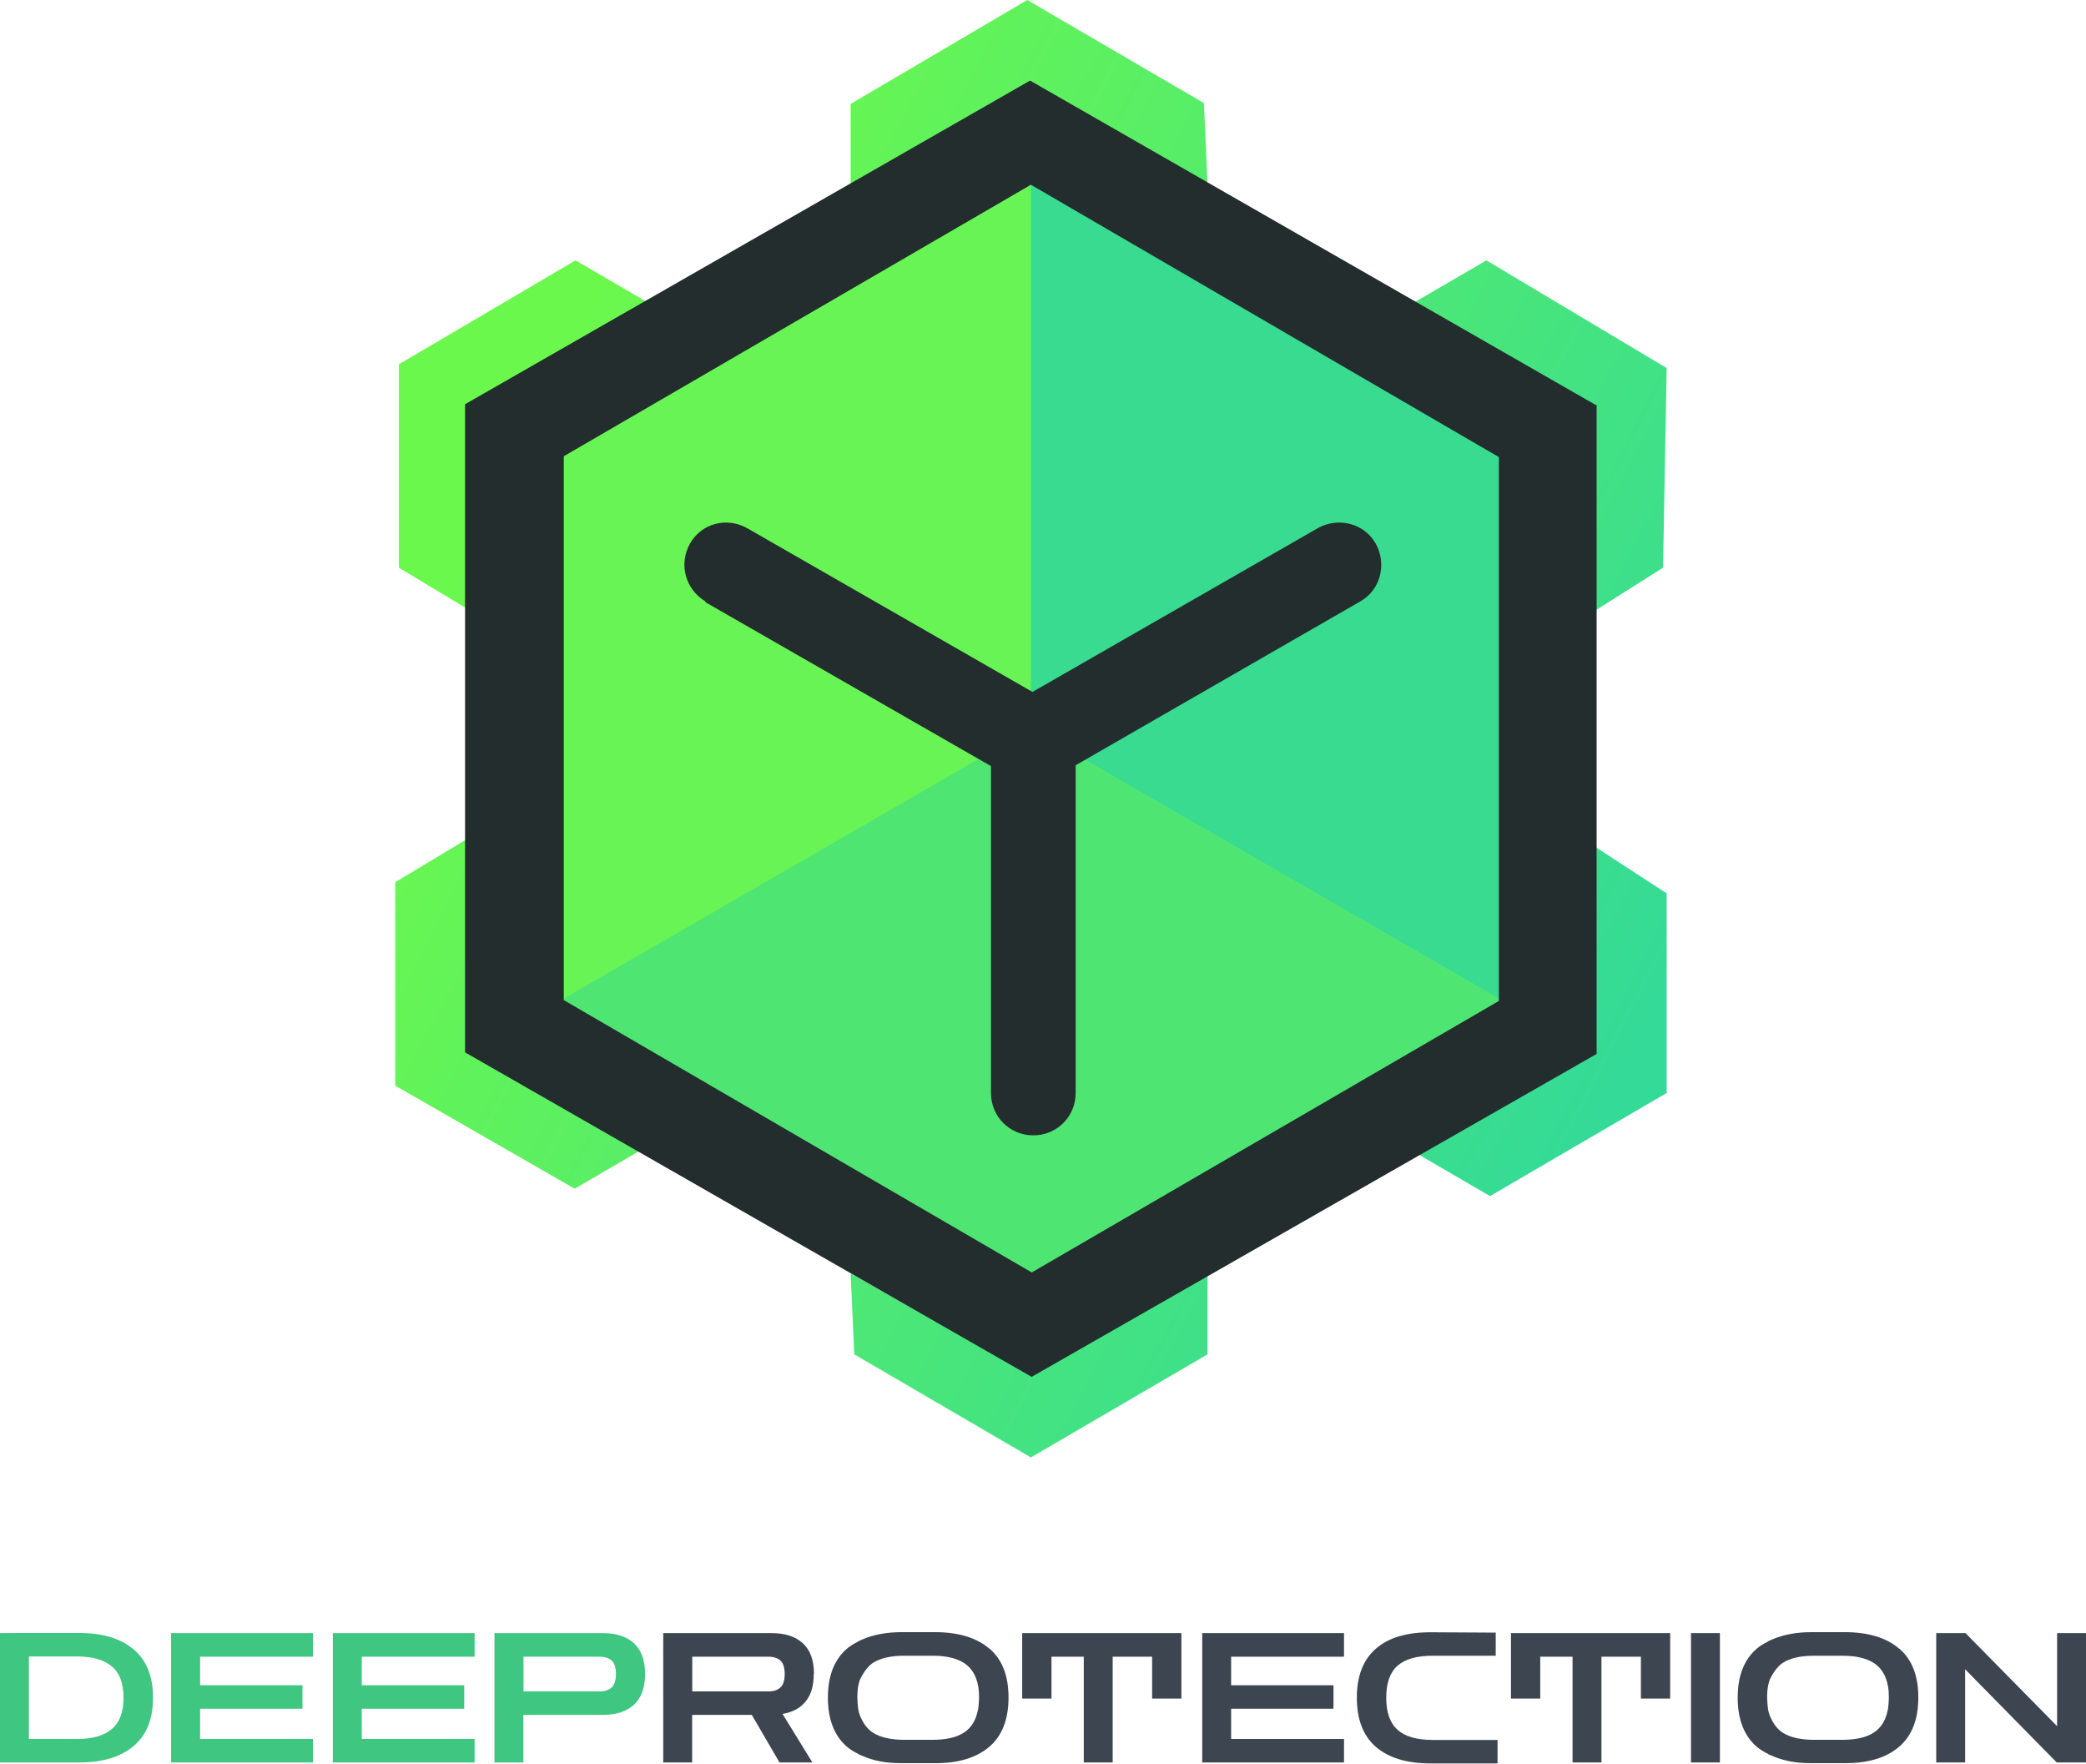
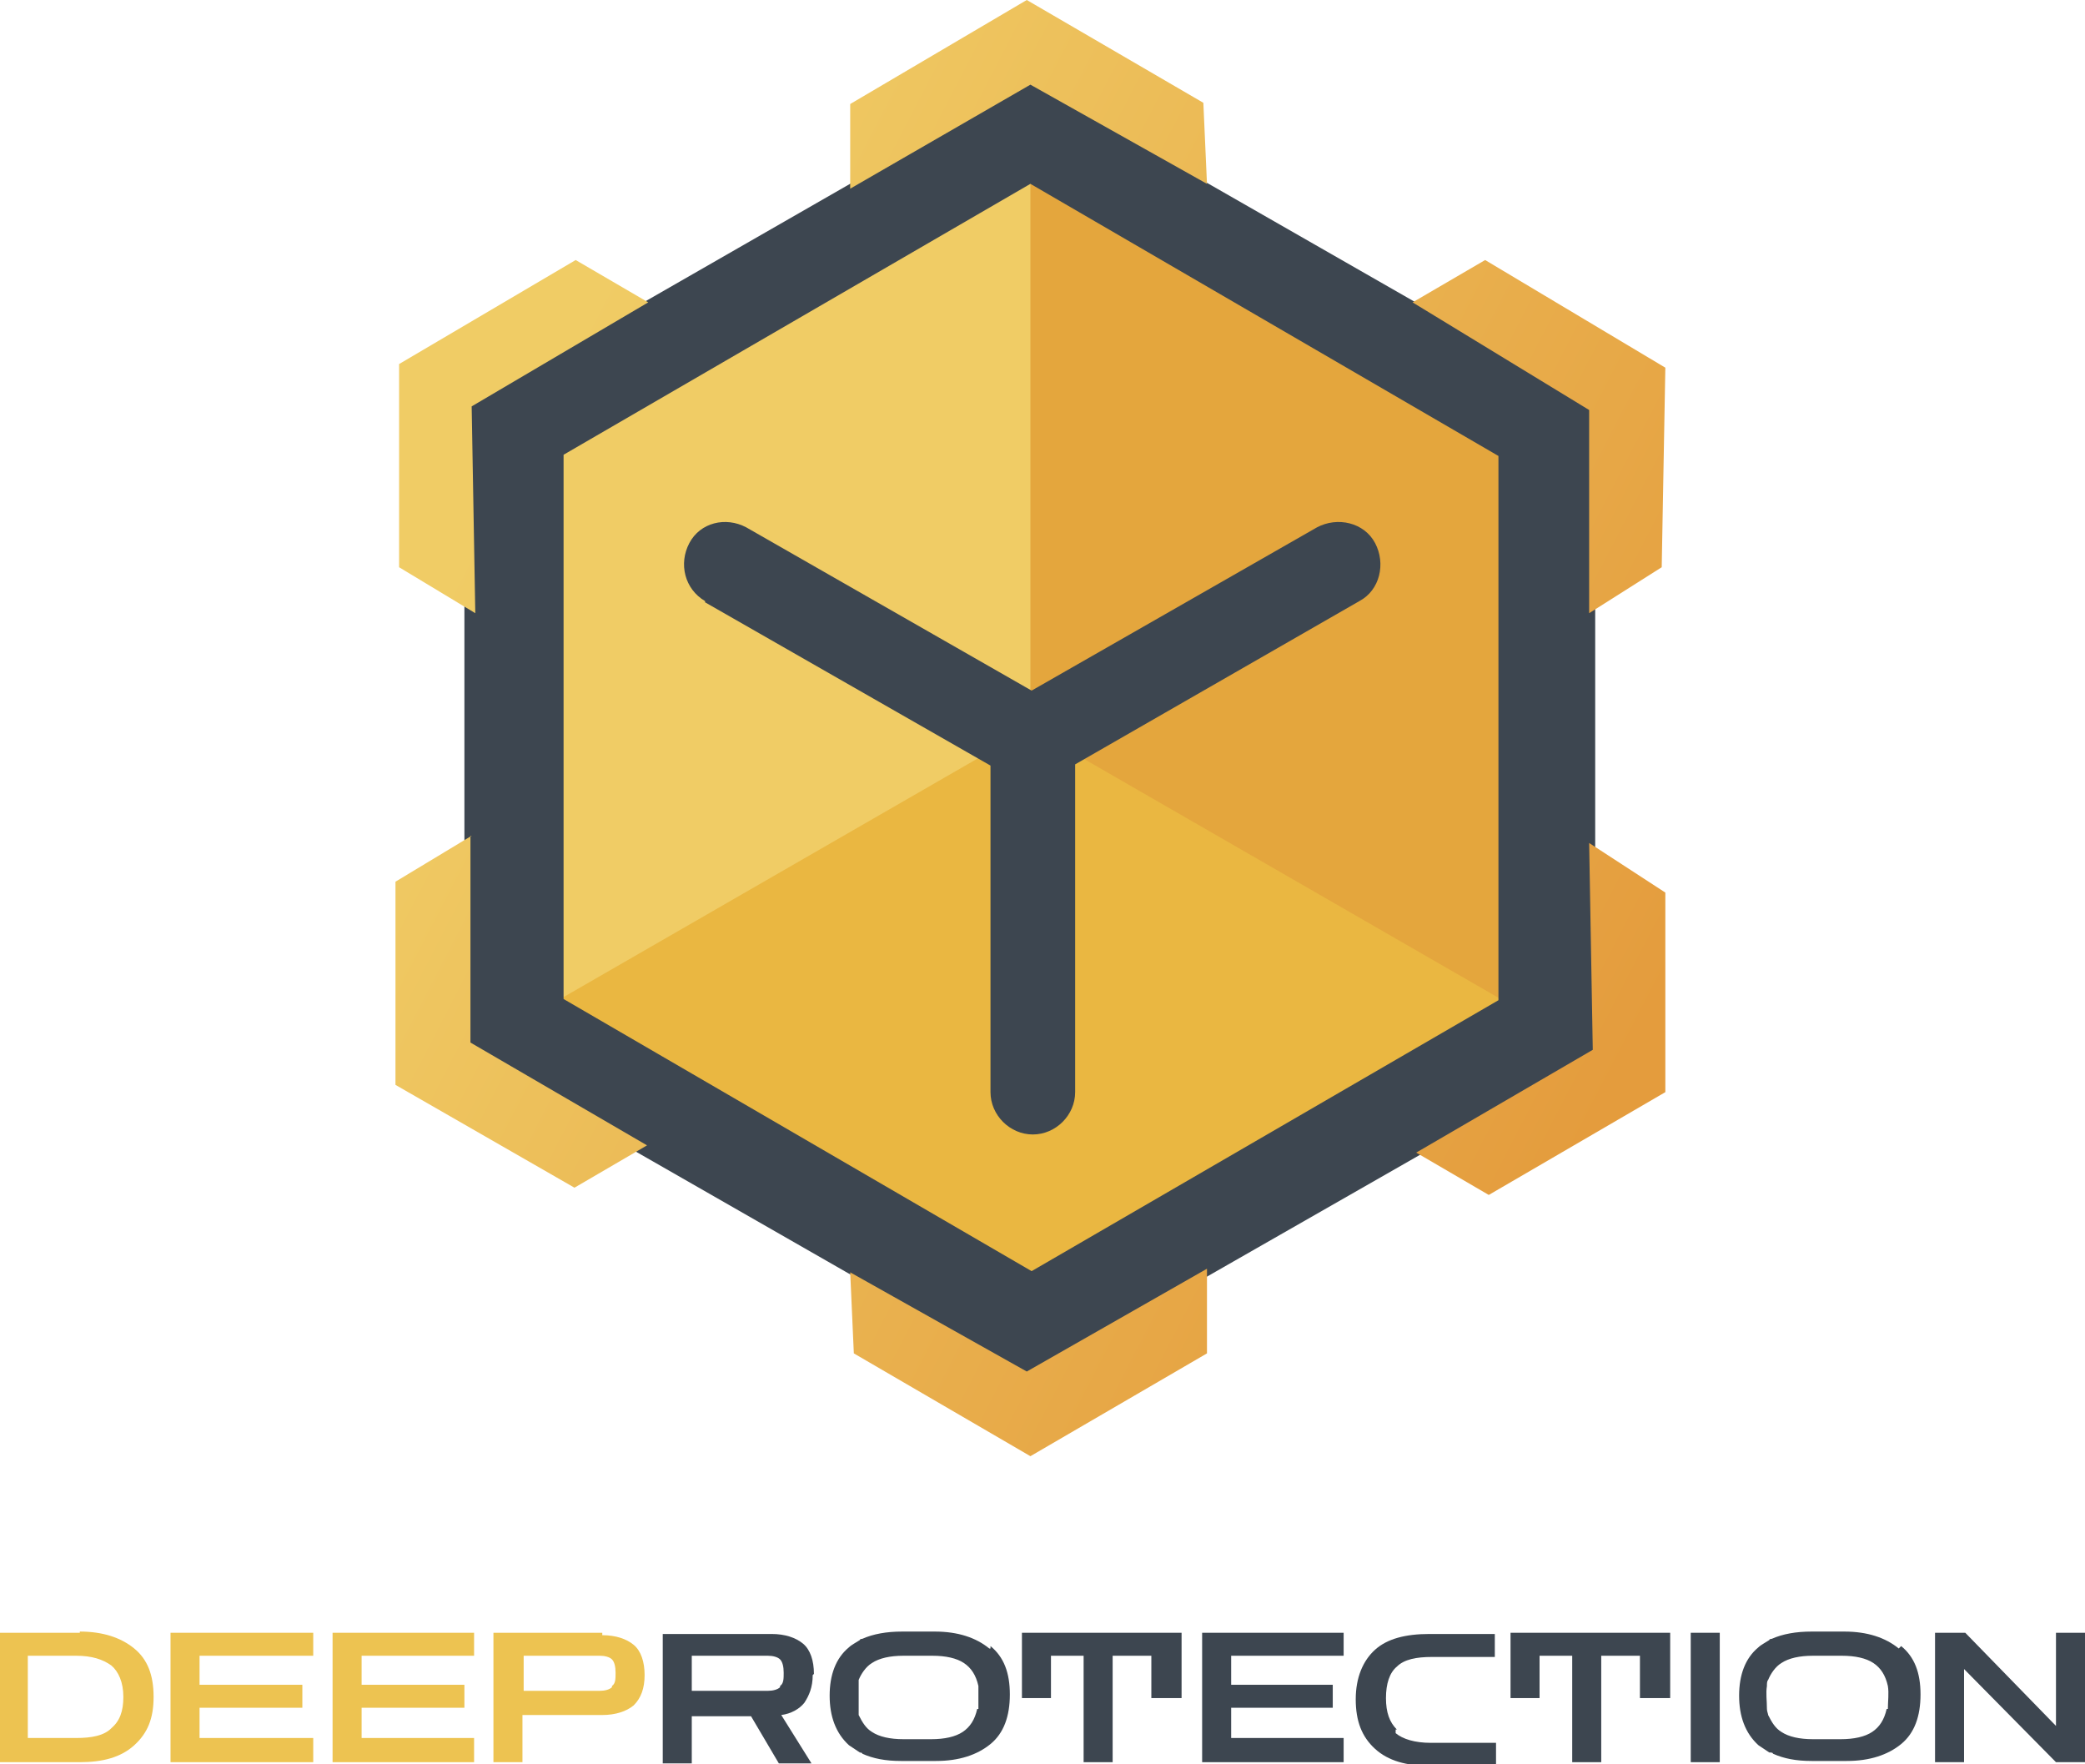
- <svg xmlns="http://www.w3.org/2000/svg" id="main" viewBox="0 0 172.42 145.75">
+ <svg xmlns="http://www.w3.org/2000/svg" version="1.1" viewBox="0 0 172.4 145.8">
  <defs>
    <style>
      .cls-1 {
-         fill: #68f455;
+         fill: #eab741;
      }

      .cls-2 {
-         fill: #4fe573;
+         fill: #edc351;
      }

      .cls-3 {
-         fill: url(#_未命名的渐变_3);
+         fill: #e4a63d;
      }

      .cls-4 {
-         fill: #3fc680;
+         fill: url(#_未命名的渐变);
      }

      .cls-5 {
        fill: #3d4650;
      }

      .cls-6 {
-         fill: #39db90;
-       }
- 
-       .cls-7 {
-         fill: #232d2d;
+         fill: #f0cc65;
      }
    </style>
-     <linearGradient id="_未命名的渐变_3" data-name="未命名的渐变 3" x1="42.11" y1="37.97" x2="135.42" y2="86.33" gradientUnits="userSpaceOnUse">
-       <stop offset="0" stop-color="#6bf84d" />
-       <stop offset="1" stop-color="#34da97" />
+     <linearGradient id="_未命名的渐变" data-name="未命名的渐变" x1="42.1" y1="402" x2="135.4" y2="450.3" gradientTransform="translate(0 -364)" gradientUnits="userSpaceOnUse">
+       <stop offset="0" stop-color="#f0cc65" />
+       <stop offset="1" stop-color="#e49c3d" />
    </linearGradient>
  </defs>
-   <g id="logo">
-     <g id="wordmark">
-       <g id="ROTECTION">
-         <polygon id="N" class="cls-5" points="170.03 134.98 170.03 142.67 162.46 134.98 160.04 134.98 160.04 145.67 162.43 145.67 162.43 137.97 170 145.67 172.42 145.67 172.42 134.98 170.03 134.98" />
-         <path id="O" class="cls-5" d="M156.98,136.27c-1.05-.91-2.56-1.37-4.53-1.37h-2.69c-1.29,0-2.37.21-3.27.6-.08.03-.17.07-.25.11-.03.02-.07.03-.09.04v.02c-.34.17-.68.36-.95.6-1.05.91-1.57,2.26-1.57,4.04s.52,3.15,1.57,4.06c.28.24.61.43.95.6v.02s.07.03.1.04c.08.04.16.07.24.1.88.39,1.92.6,3.17.6h2.87c1.92,0,3.41-.46,4.46-1.37s1.57-2.26,1.57-4.06-.52-3.13-1.57-4.04ZM156.04,141.29c-.16.88-.55,1.51-1.16,1.91-.61.4-1.48.6-2.59.6h-2.32c-1.14,0-2.01-.2-2.63-.6-.49-.32-.82-.82-1.07-1.43-.05-.15-.1-.31-.13-.48-.09-.68-.11-1.33,0-1.94.03-.19.09-.36.14-.53.23-.48.63-1.09,1.06-1.37.62-.4,1.48-.6,2.59-.6h2.36c1.11,0,1.97.2,2.59.6.62.4,1.01,1.03,1.17,1.9.11.61.09,1.26,0,1.94Z" />
-         <rect id="I" class="cls-5" x="139.77" y="134.98" width="2.39" height="10.69" />
-         <polygon id="T" class="cls-5" points="124.89 140.39 127.31 140.39 127.31 136.93 129.98 136.93 129.98 145.67 132.37 145.67 132.37 136.93 135.63 136.93 135.63 140.39 138.05 140.39 138.05 134.98 124.89 134.98 124.89 140.39" />
-         <path id="C" class="cls-5" d="M115.52,142.97c-.63-.55-.94-1.44-.94-2.65s.31-2.1.94-2.65c.63-.55,1.59-.82,2.89-.82h5.22v-1.91l-5.38-.03c-1.97,0-3.48.44-4.53,1.36s-1.57,2.27-1.57,4.05.52,3.15,1.57,4.06,2.56,1.37,4.53,1.37h5.53v-1.94h-5.37c-1.3,0-2.26-.28-2.89-.83Z" />
-         <polygon id="E" class="cls-5" points="99.37 145.67 111.09 145.67 111.09 143.73 101.76 143.73 101.76 141.23 110.22 141.23 110.22 139.29 101.76 139.29 101.76 136.93 111.09 136.93 111.09 134.98 99.37 134.98 99.37 145.67" />
-         <polygon id="T-2" data-name="T" class="cls-5" points="84.49 140.39 86.91 140.39 86.91 136.93 89.58 136.93 89.58 145.67 91.97 145.67 91.97 136.93 95.23 136.93 95.23 140.39 97.65 140.39 97.65 134.98 84.49 134.98 84.49 140.39" />
-         <path id="O-2" data-name="O" class="cls-5" d="M81.78,136.27c-1.05-.91-2.56-1.37-4.53-1.37h-2.69c-1.29,0-2.37.21-3.27.6-.08.03-.17.07-.25.11-.03.02-.07.03-.09.04v.02c-.34.17-.68.36-.95.6-1.05.91-1.57,2.26-1.57,4.04s.52,3.15,1.57,4.06c.28.24.61.43.95.6v.02s.07.03.1.04c.08.04.16.07.24.1.88.39,1.92.6,3.17.6h2.87c1.92,0,3.41-.46,4.46-1.37s1.57-2.26,1.57-4.06-.52-3.13-1.57-4.04ZM80.84,141.29c-.16.88-.55,1.51-1.16,1.91-.61.4-1.48.6-2.59.6h-2.32c-1.14,0-2.01-.2-2.63-.6-.49-.32-.82-.82-1.07-1.43-.05-.15-.1-.31-.13-.48-.09-.68-.11-1.33,0-1.94.03-.19.09-.36.14-.53.23-.48.63-1.09,1.06-1.37.62-.4,1.48-.6,2.59-.6h2.36c1.11,0,1.97.2,2.59.6.62.4,1.01,1.03,1.17,1.9.11.61.09,1.26,0,1.94Z" />
-         <path id="R" class="cls-5" d="M67.28,138.36c0-1.14-.31-1.98-.92-2.54s-1.47-.84-2.58-.84h-8.96v10.69h2.39v-3.93h4.93l2.29,3.93h2.72l-2.47-4.01c.83-.14,1.47-.48,1.91-1.03.45-.55.67-1.3.67-2.27ZM64.51,139.47c-.23.22-.57.33-1.01.33h-6.28v-2.87h6.28c.44,0,.78.11,1.01.32.23.21.35.59.35,1.11s-.12.89-.35,1.11Z" />
-       </g>
-       <g id="DEEP">
-         <path id="P" class="cls-4" d="M49.83,134.98h-8.96v10.69h2.39v-3.93h6.56c1.11,0,1.97-.28,2.58-.84.61-.56.92-1.41.92-2.54s-.31-1.98-.92-2.54-1.47-.84-2.58-.84ZM50.56,139.47c-.23.22-.57.33-1.01.33h-6.28v-2.87h6.28c.44,0,.78.11,1.01.32.23.21.35.59.35,1.11s-.12.89-.35,1.11Z" />
-         <polygon id="E-2" data-name="E" class="cls-4" points="27.51 145.67 39.23 145.67 39.23 143.73 29.9 143.73 29.9 141.23 38.37 141.23 38.37 139.29 29.9 139.29 29.9 136.93 39.23 136.93 39.23 134.98 27.51 134.98 27.51 145.67" />
-         <polygon id="E-3" data-name="E" class="cls-4" points="14.14 145.67 25.87 145.67 25.87 143.73 16.54 143.73 16.54 141.23 25 141.23 25 139.29 16.54 139.29 16.54 136.93 25.87 136.93 25.87 134.98 14.14 134.98 14.14 145.67" />
-         <path id="D" class="cls-4" d="M6.55,134.97H1.76s-1.76.01-1.76.01v10.69h6.55c1.93,0,3.43-.45,4.5-1.36,1.07-.91,1.6-2.24,1.6-3.99s-.53-3.09-1.6-3.99c-1.07-.91-2.57-1.36-4.5-1.36ZM9.24,142.91c-.65.55-1.6.82-2.86.82h-3.99v-6.82h3.99c1.26,0,2.21.27,2.86.82.65.54.97,1.41.97,2.59s-.32,2.04-.97,2.59Z" />
-       </g>
-     </g>
-     <g id="symbol">
-       <g id="fg">
-         <path class="cls-3" d="M99.81,15.21l-.3-6.69L84.91,0l-14.6,8.59v7l14.9-8.59,14.6,8.21ZM70.31,105.25l.3,6.69,14.6,8.52,14.6-8.52v-7l-14.9,8.52-14.6-8.21ZM38.98,69.12l-6.31,3.8v16.81l14.83,8.52,6.01-3.5-14.6-8.52.08-17.11ZM38.98,33.61l14.6-8.59-6.01-3.5-14.6,8.59v16.81l6.31,3.8-.3-17.11ZM131.45,69.73l.3,17.11-14.6,8.52,6.01,3.5,14.6-8.52v-16.5l-6.31-4.11ZM131.45,50.72l6.01-3.8.3-16.5-14.9-8.9-6.01,3.5,14.6,8.9v16.81Z" />
-       </g>
-       <g id="bg">
-         <path class="cls-1" d="M85.21,14.76l39.41,22.74v45.47l-39.41,22.74-39.41-22.74v-45.47l39.41-22.74Z" />
-         <path class="cls-6" d="M85.21,14.76l39.41,22.74v45.47l-39.41-22.74V14.76Z" />
-         <path class="cls-2" d="M85.21,60.23l39.41,22.74-39.5,22.74-39.28-22.74s39.37-22.74,39.37-22.74h0Z" />
-       </g>
-       <g id="core">
-         <path class="cls-7" d="M131.91,33.48L85.14,6.66l-46.7,26.75v53.57l46.83,26.82,46.7-26.69v-53.64h-.07ZM123.89,82.73l-38.61,22.44-38.68-22.51v-44.95l38.61-22.44,38.68,22.51v44.95Z" />
-         <path class="cls-7" d="M58.32,49.78l23.59,13.54v27.02c0,1.95,1.55,3.5,3.5,3.5s3.5-1.55,3.5-3.5v-27.09l23.52-13.54c1.68-.94,2.22-3.1,1.28-4.78h0c-.94-1.68-3.1-2.22-4.78-1.28l-23.59,13.54-23.59-13.54c-1.68-.94-3.77-.4-4.72,1.28-.94,1.68-.4,3.77,1.28,4.78h0v.07Z" />
+   <g>
+     <g id="_图层_1" data-name="图层_1">
+       <g id="main">
+         <g id="wordmark">
+           <g id="ROTECTION">
+             <polygon id="N" class="cls-5" points="170 135 170 142.7 162.5 135 160 135 160 145.7 162.4 145.7 162.4 138 170 145.7 172.4 145.7 172.4 135 170 135" />
+             <path id="O" class="cls-5" d="M157,136.3c-1.1-.9-2.6-1.4-4.5-1.4h-2.7c-1.3,0-2.4.2-3.3.6,0,0-.2,0-.2.1h0c-.3.2-.7.4-.9.6-1.1.9-1.6,2.3-1.6,4s.5,3.1,1.6,4.1c.3.2.6.4.9.6h.1s.2,0,.2.1c.9.4,1.9.6,3.2.6h2.9c1.9,0,3.4-.5,4.5-1.4s1.6-2.3,1.6-4.1-.5-3.1-1.6-4h0l-.2.2ZM156,141.3c-.2.9-.6,1.5-1.2,1.9-.6.4-1.5.6-2.6.6h-2.3c-1.1,0-2-.2-2.6-.6-.5-.3-.8-.8-1.1-1.4,0-.1-.1-.3-.1-.5,0-.7-.1-1.3,0-1.9,0-.2,0-.4.1-.5.2-.5.6-1.1,1.1-1.4.6-.4,1.5-.6,2.6-.6h2.4c1.1,0,2,.2,2.6.6.6.4,1,1,1.2,1.9.1.6,0,1.3,0,1.9h0Z" />
+             <rect id="I" class="cls-5" x="139.8" y="135" width="2.4" height="10.7" />
+             <polygon id="T" class="cls-5" points="124.9 140.4 127.3 140.4 127.3 136.9 130 136.9 130 145.7 132.4 145.7 132.4 136.9 135.6 136.9 135.6 140.4 138.1 140.4 138.1 135 124.9 135 124.9 140.4" />
+             <path id="C" class="cls-5" d="M115.5,143c-.6-.6-.9-1.4-.9-2.6s.3-2.1.9-2.6c.6-.6,1.6-.8,2.9-.8h5.2v-1.9h-5.4c-2,0-3.5.4-4.5,1.3s-1.6,2.3-1.6,4.1.5,3.1,1.6,4.1,2.6,1.4,4.5,1.4h5.5v-1.9h-5.4c-1.3,0-2.3-.3-2.9-.8h0v-.3Z" />
+             <polygon id="E" class="cls-5" points="99.4 145.7 111.1 145.7 111.1 143.7 101.8 143.7 101.8 141.2 110.2 141.2 110.2 139.3 101.8 139.3 101.8 136.9 111.1 136.9 111.1 135 99.4 135 99.4 145.7" />
+             <polygon id="T-2" class="cls-5" points="84.5 140.4 86.9 140.4 86.9 136.9 89.6 136.9 89.6 145.7 92 145.7 92 136.9 95.2 136.9 95.2 140.4 97.7 140.4 97.7 135 84.5 135 84.5 140.4" />
+             <path id="O-2" class="cls-5" d="M81.8,136.3c-1.1-.9-2.6-1.4-4.5-1.4h-2.7c-1.3,0-2.4.2-3.3.6,0,0-.2,0-.2.1h0c-.3.2-.7.4-.9.6-1.1.9-1.6,2.3-1.6,4s.5,3.1,1.6,4.1c.3.2.6.4.9.6h0s.2,0,.2.1c.9.4,1.9.6,3.2.6h2.9c1.9,0,3.4-.5,4.5-1.4s1.6-2.3,1.6-4.1-.5-3.1-1.6-4h0v.2ZM80.8,141.3c-.2.9-.6,1.5-1.2,1.9s-1.5.6-2.6.6h-2.3c-1.1,0-2-.2-2.6-.6-.5-.3-.8-.8-1.1-1.4,0-.1,0-.3,0-.5,0-.7,0-1.3,0-1.9,0-.2,0-.4,0-.5.2-.5.6-1.1,1.1-1.4.6-.4,1.5-.6,2.6-.6h2.4c1.1,0,2,.2,2.6.6.6.4,1,1,1.2,1.9,0,.6,0,1.3,0,1.9h0Z" />
+             <path id="R" class="cls-5" d="M67.3,138.4c0-1.1-.3-2-.9-2.5s-1.5-.8-2.6-.8h-9v10.7h2.4v-3.9h4.9l2.3,3.9h2.7l-2.5-4c.8-.1,1.5-.5,1.9-1,.4-.6.7-1.3.7-2.3h0ZM64.5,139.5c-.2.2-.6.3-1,.3h-6.3v-2.9h6.3c.4,0,.8.1,1,.3s.3.6.3,1.1,0,.9-.3,1.1h0Z" />
+           </g>
+           <g id="DEEP">
+             <path id="P" class="cls-2" d="M49.8,135h-9v10.7h2.4v-3.9h6.6c1.1,0,2-.3,2.6-.8.6-.6.9-1.4.9-2.5s-.3-2-.9-2.5-1.5-.8-2.6-.8h0v-.2ZM50.6,139.5c-.2.2-.6.3-1,.3h-6.3v-2.9h6.3c.4,0,.8.1,1,.3s.3.6.3,1.1,0,.9-.3,1.1h0Z" />
+             <polygon id="E-2" class="cls-2" points="27.5 145.7 39.2 145.7 39.2 143.7 29.9 143.7 29.9 141.2 38.4 141.2 38.4 139.3 29.9 139.3 29.9 136.9 39.2 136.9 39.2 135 27.5 135 27.5 145.7" />
+             <polygon id="E-3" class="cls-2" points="14.1 145.7 25.9 145.7 25.9 143.7 16.5 143.7 16.5 141.2 25 141.2 25 139.3 16.5 139.3 16.5 136.9 25.9 136.9 25.9 135 14.1 135 14.1 145.7" />
+             <path id="D" class="cls-2" d="M6.6,135H0v10.7h6.6c1.9,0,3.4-.4,4.5-1.4s1.6-2.2,1.6-4-.5-3.1-1.6-4-2.6-1.4-4.5-1.4h0ZM9.2,142.9c-.6.6-1.6.8-2.9.8H2.3v-6.8h4c1.3,0,2.2.3,2.9.8.6.5,1,1.4,1,2.6s-.3,2-1,2.6h0Z" />
+           </g>
+         </g>
+         <g id="symbol">
+           <g id="bg">
+             <path class="cls-6" d="M85.2,14.8l39.4,22.7v45.5l-39.4,22.7-39.4-22.7v-45.5s39.4-22.7,39.4-22.7Z" />
+             <path class="cls-3" d="M85.2,14.8l39.4,22.7v45.5l-39.4-22.7s0-45.5,0-45.5Z" />
+             <path class="cls-1" d="M85.2,60.2l39.4,22.7-39.5,22.7-39.3-22.7,39.4-22.7h0Z" />
+           </g>
+           <g id="core">
+             <path class="cls-5" d="M131.9,33.5L85.1,6.7l-46.7,26.8v53.6l46.8,26.8,46.7-26.7v-53.6h0ZM123.9,82.7l-38.6,22.4-38.7-22.5v-45l38.6-22.4,38.7,22.5s0,45,0,45Z" />
+             <path class="cls-5" d="M58.3,49.8l23.6,13.5v27c0,1.9,1.6,3.5,3.5,3.5s3.5-1.6,3.5-3.5v-27.1l23.5-13.5c1.7-.9,2.2-3.1,1.3-4.8h0c-.9-1.7-3.1-2.2-4.8-1.3l-23.6,13.5-23.6-13.5c-1.7-.9-3.8-.4-4.7,1.3s-.4,3.8,1.3,4.8h0Z" />
+           </g>
+           <g id="fg">
+             <path class="cls-4" d="M99.8,15.2l-.3-6.7L84.9,0l-14.6,8.6v7l14.9-8.6,14.6,8.2ZM70.3,105.2l.3,6.7,14.6,8.5,14.6-8.5v-7l-14.9,8.5-14.6-8.2ZM39,69.1l-6.3,3.8v16.8l14.8,8.5,6-3.5-14.6-8.5v-17.1h0ZM39,33.6l14.6-8.6-6-3.5-14.6,8.6v16.8l6.3,3.8-.3-17.1ZM131.4,69.7l.3,17.1-14.6,8.5,6,3.5,14.6-8.5v-16.5l-6.3-4.1h0ZM131.4,50.7l6-3.8.3-16.5-14.9-8.9-6,3.5,14.6,8.9v16.8h0Z" />
+           </g>
+         </g>
      </g>
    </g>
  </g>
</svg>
